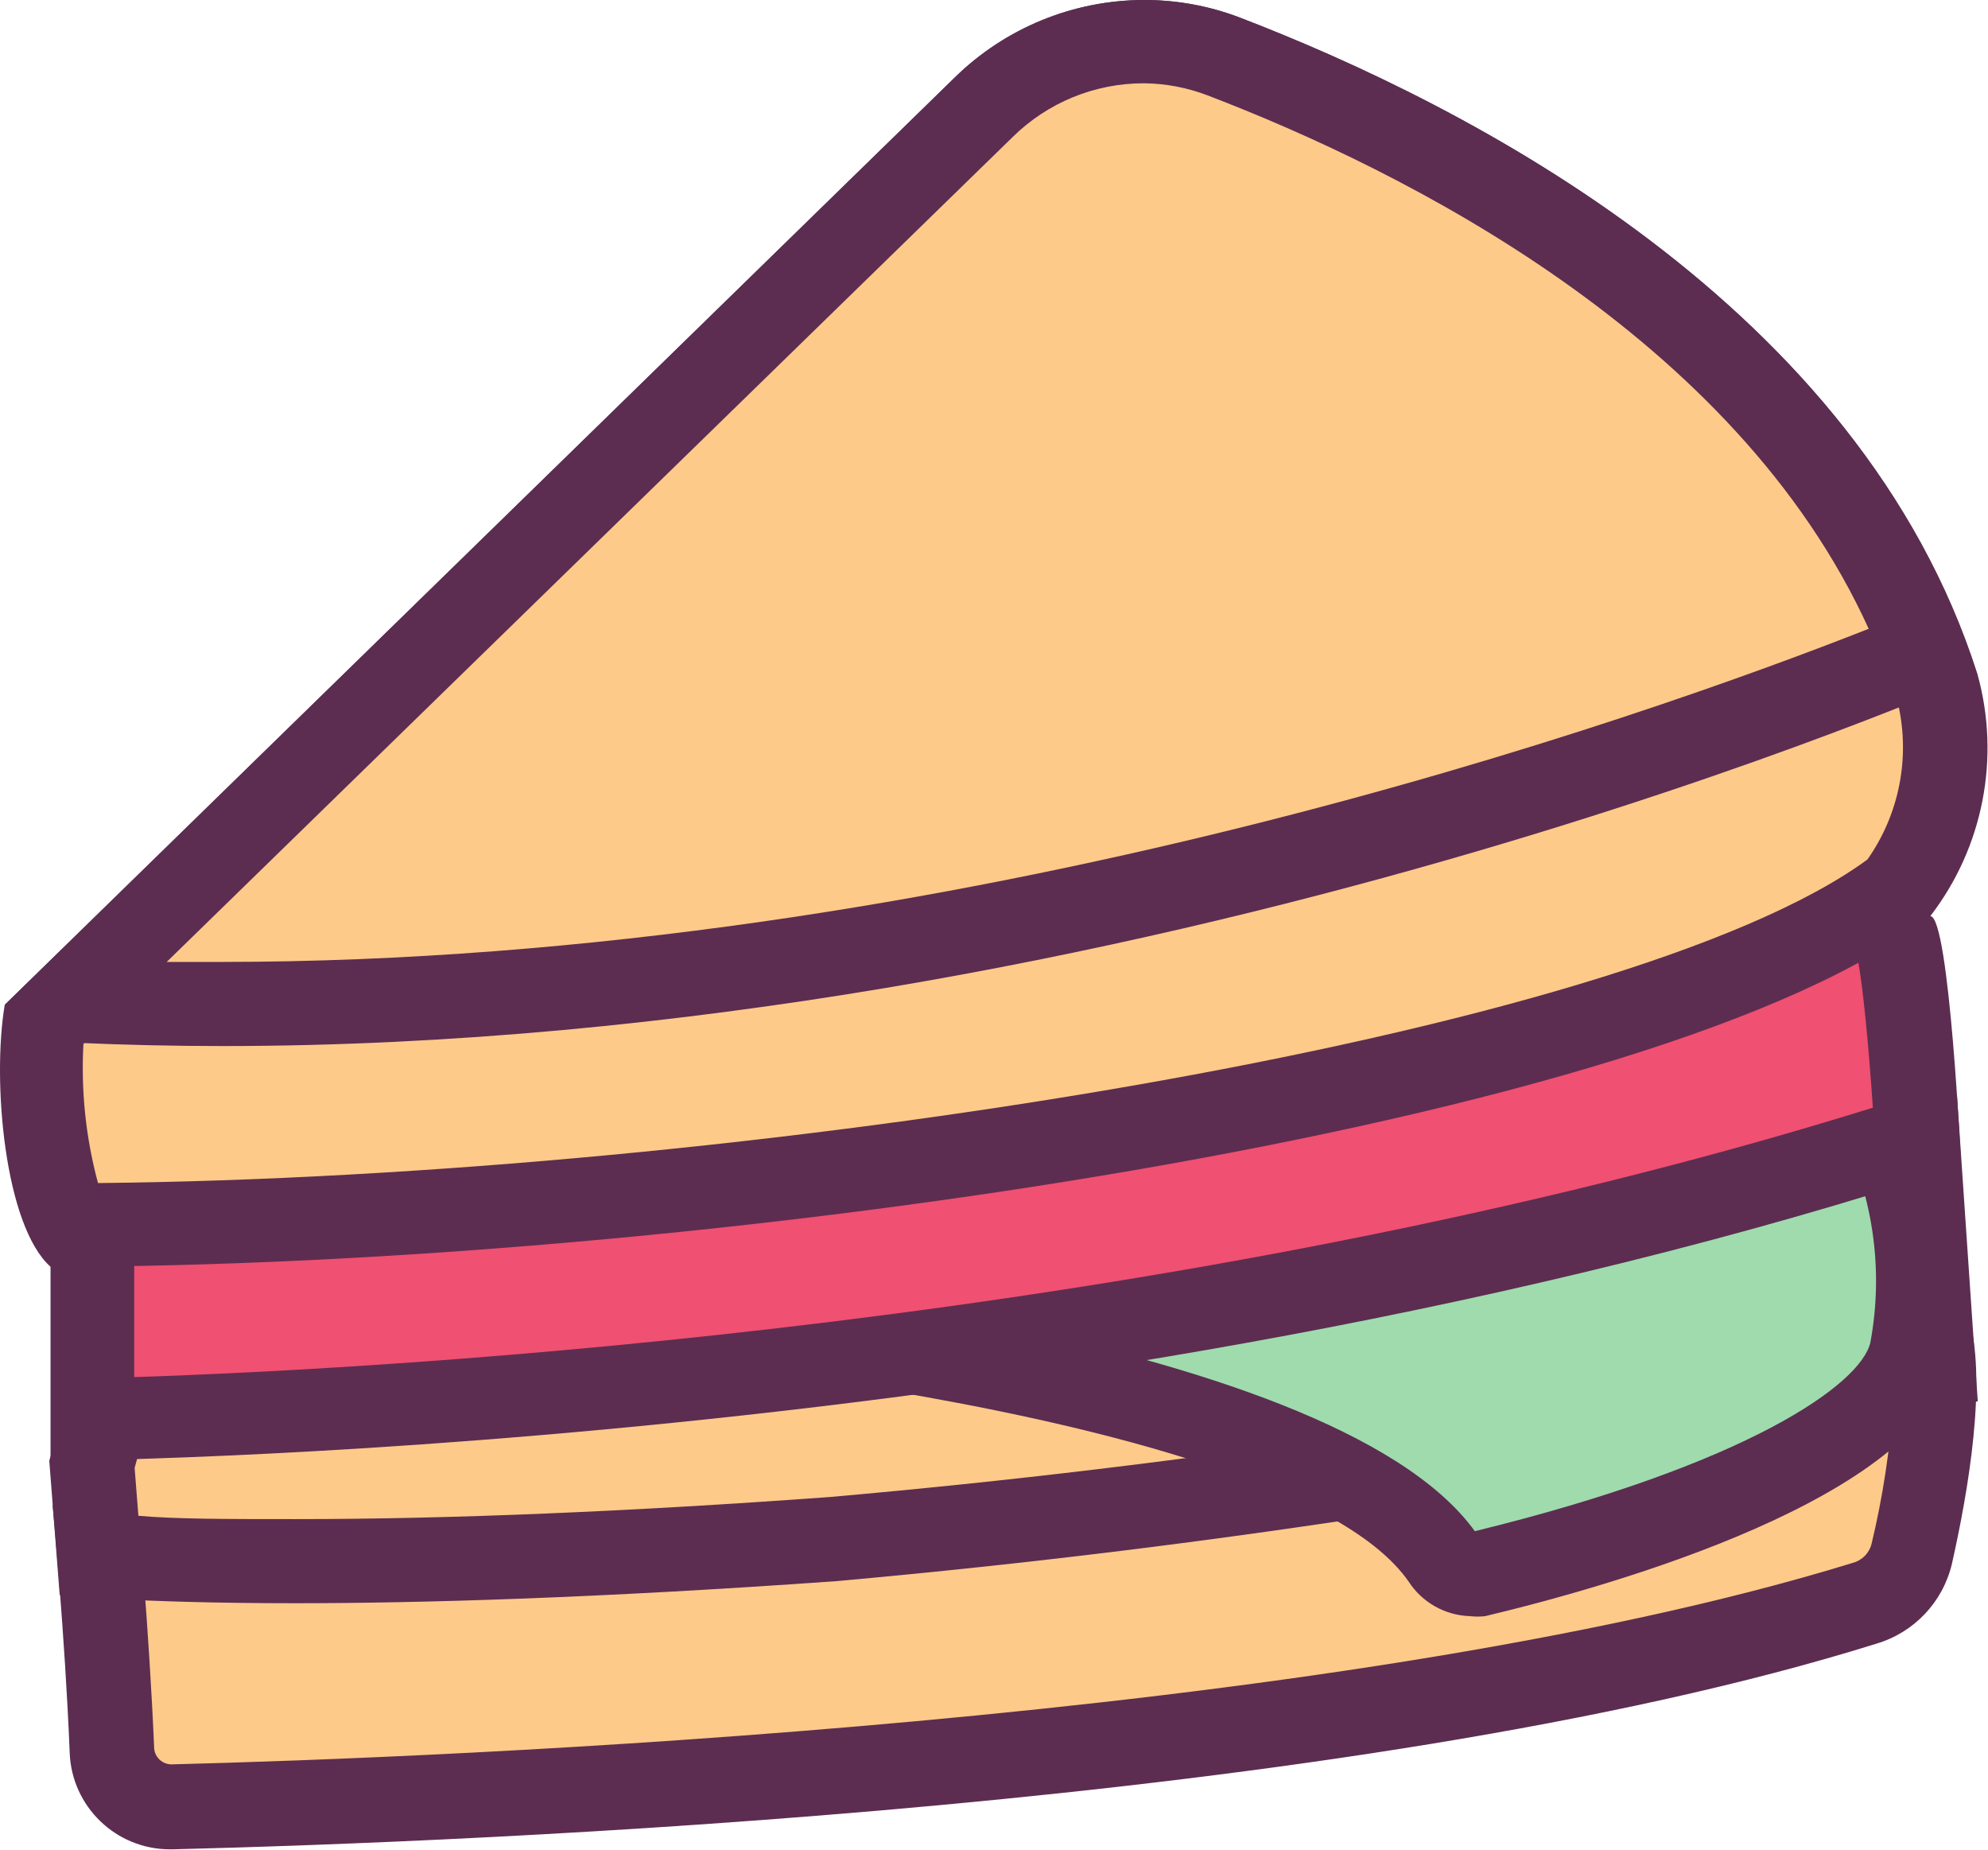
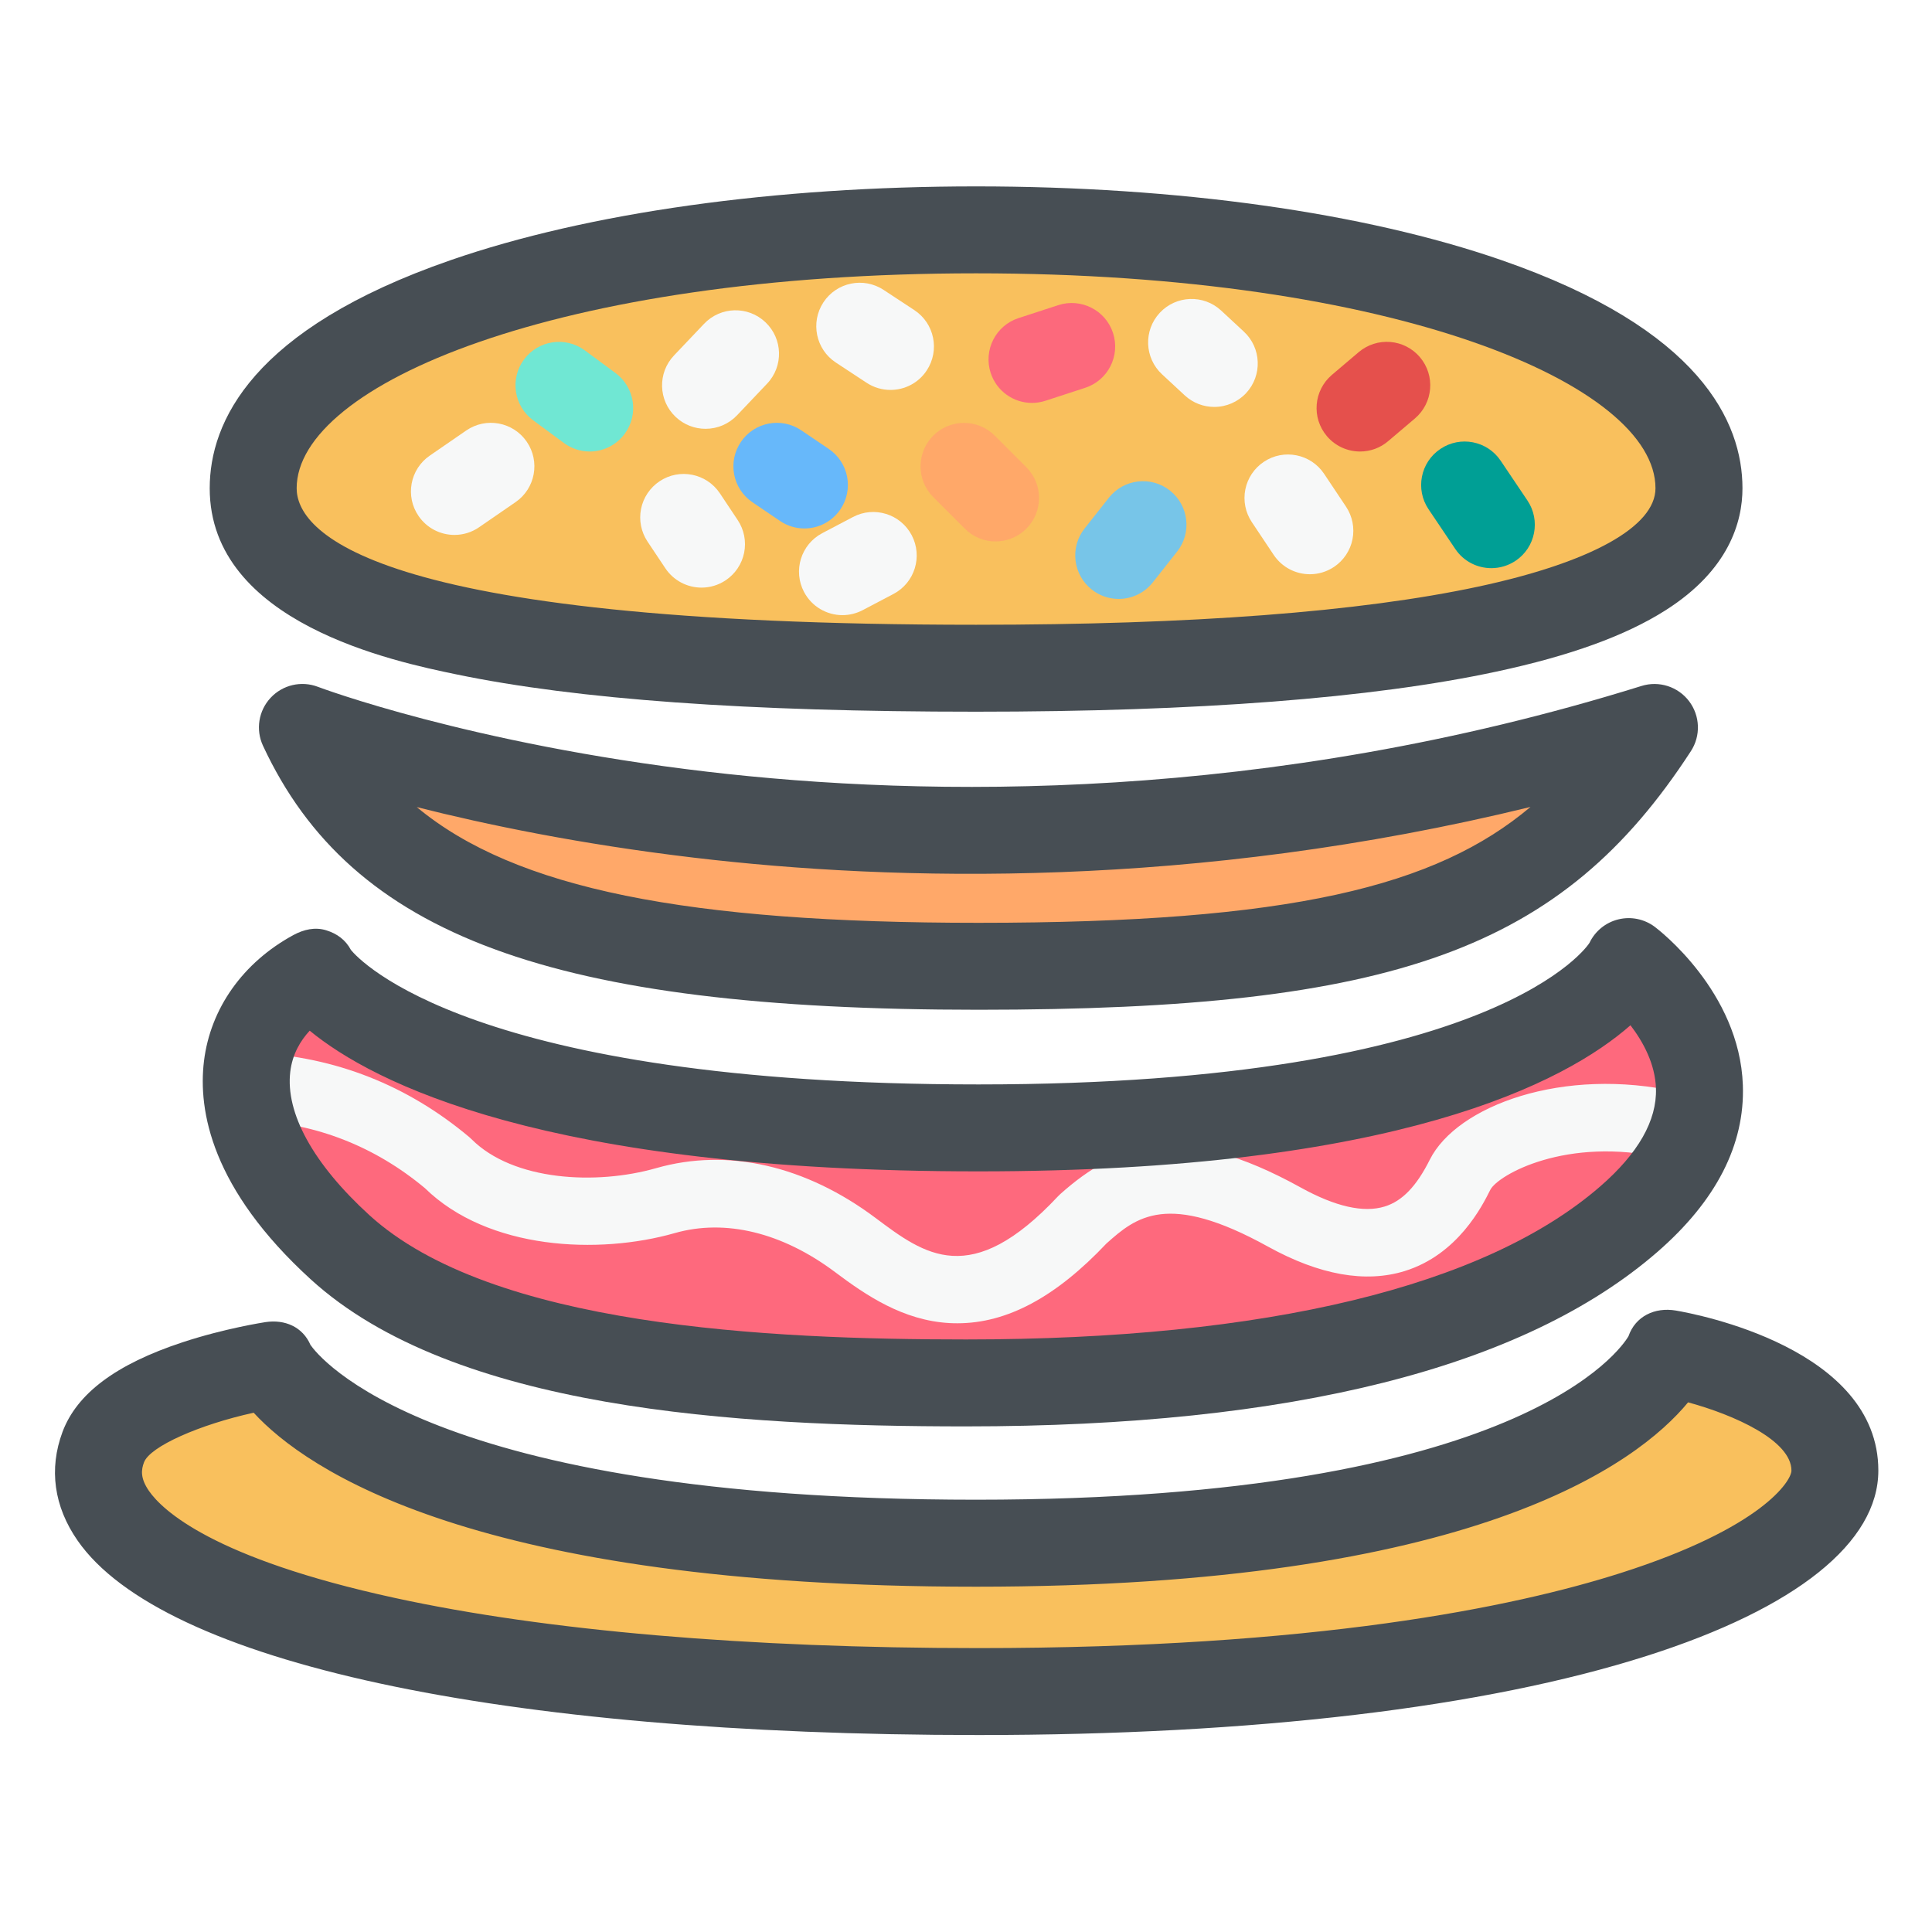
- <svg xmlns="http://www.w3.org/2000/svg" t="1716973553788" class="icon" viewBox="0 0 1101 1024" version="1.1" p-id="7132" width="215.039" height="200">
-   <path d="M94.854 1000.02A32.512 32.512 0 0 1 62.342 968.43c-1.845-41.965-5.303-88.542-7.609-115.289l1016.851-102.607a391.984 391.984 0 0 1-12.451 109.294 37.815 37.815 0 0 1-26.055 27.439c-290.529 89.926-790.884 109.064-937.532 112.983z" fill="#FDCA89" p-id="7133" />
-   <path d="M1048.526 776.128a472.455 472.455 0 0 1-11.99 78.627 14.526 14.526 0 0 1-10.376 10.607C737.937 954.134 240.81 973.272 94.854 976.962A9.684 9.684 0 0 1 85.4 968.43c-1.383-32.512-3.689-67.329-5.764-93.845l968.43-97.765m41.735-50.497l-1060.661 106.988s6.917 73.324 9.454 137.194a55.569 55.569 0 0 0 55.569 53.494h1.383c164.633-4.15 653.229-23.058 943.758-113.906a60.642 60.642 0 0 0 41.735-44.271c8.762-38.968 20.06-102.377 8.762-138.347z" fill="#5C2D51" p-id="7134" />
-   <path d="M164.258 864.209c-53.264 0-89.003-1.614-108.833-2.998l-3.92-50.727 17.755-64.562c106.988-17.524 769.441-124.974 961.513-124.974A248.794 248.794 0 0 1 1060.747 622.563l9.223 135.35A4737.006 4737.006 0 0 1 461.243 851.758c-111.369 8.301-211.21 12.451-296.985 12.451z" fill="#FDCA89" p-id="7135" />
-   <path d="M1030.541 644.006h9.454l6.456 95.46a4663.22 4663.22 0 0 1-587.053 89.464c-110.678 8.07-210.057 12.221-295.371 12.221-38.045 0-67.098 0-87.389-1.845l-2.075-26.517 12.682-46.116c141.806-23.058 760.909-122.207 943.066-122.207m0-46.116c-212.363 0-979.959 127.741-979.959 127.741l-23.058 82.778 5.764 74.246s40.351 4.612 130.277 4.612c69.174 0 167.169-2.767 299.752-12.221a4786.811 4786.811 0 0 0 632.246-99.61l-11.529-169.706c-4.15-5.764-23.058-8.301-53.033-8.301z" fill="#5C2D51" p-id="7136" />
-   <path d="M814.028 872.049a19.138 19.138 0 0 1-14.988-9.223c-48.421-69.174-234.96-107.219-367.312-125.435l597.66-141.114a219.972 219.972 0 0 1 28.592 152.643c-10.145 42.426-102.607 89.464-241.185 122.668z" fill="#9FDBAD" p-id="7137" />
-   <path d="M1017.629 622.563a186.538 186.538 0 0 1 18.216 120.823c-5.303 23.058-68.021 67.56-219.05 104.452-40.582-56.031-155.41-92.231-267.702-115.289L1017.629 622.563m23.058-52.802l-744.769 175.701s415.041 31.128 484.215 130.277a41.965 41.965 0 0 0 33.895 19.138 36.201 36.201 0 0 0 8.531 0c72.402-17.293 240.263-65.254 258.248-139.731 23.058-96.151-40.351-184.463-40.351-184.463z" fill="#5C2D51" p-id="7138" />
-   <path d="M51.274 688.969L46.202 682.744a9.223 9.223 0 0 1 0-6.226c0-3.92 7.379-10.376 21.674-16.602C163.105 617.49 392.069 564.457 576.532 530.331a2724.747 2724.747 0 0 1 416.886-46.116 407.202 407.202 0 0 1 44.502 2.075 67.79 67.79 0 0 1 6.687 23.058 32.281 32.281 0 0 0 5.764 14.296 855.216 855.216 0 0 1 10.837 107.68C640.402 764.599 161.491 783.968 51.274 786.273z" fill="#F05071" p-id="7139" />
-   <path d="M994.341 507.273h27.669v5.073a57.875 57.875 0 0 0 6.917 19.369c2.767 13.835 5.995 47.269 8.301 81.625-388.525 121.054-822.704 144.573-962.896 149.184v-80.472h1.845c94.537-41.735 322.81-94.307 505.659-127.741a2700.305 2700.305 0 0 1 412.736-46.116m0-46.116A2730.511 2730.511 0 0 0 573.304 507.273c-178.237 32.512-415.041 85.775-516.035 130.969-55.8 24.672-29.283 58.106-29.283 58.106v112.522S595.901 807.025 1086.111 645.62c0 0-6.456-138.347-17.063-138.347 0 0-4.15-42.196-24.441-44.963a406.741 406.741 0 0 0-50.266-1.153z" fill="#5C2D51" p-id="7140" />
-   <path d="M38.823 678.363a227.812 227.812 0 0 1-14.526-110.908l520.416-507.273A126.126 126.126 0 0 1 633.485 23.058a124.512 124.512 0 0 1 44.732 8.301c120.823 46.116 332.494 153.104 395.212 349.557a129.355 129.355 0 0 1-21.213 111.369c-139.731 105.605-644.928 184.463-1013.393 186.077z" fill="#FDCA89" p-id="7141" />
-   <path d="M633.485 46.116a101.455 101.455 0 0 1 35.279 6.687c118.056 44.732 322.81 147.801 382.53 335.031v2.306a107.911 107.911 0 0 1-17.063 85.775C899.342 574.833 408.21 651.615 54.272 655.074A244.874 244.874 0 0 1 46.202 578.061L560.853 75.861A103.299 103.299 0 0 1 633.485 46.116m0-46.116a150.107 150.107 0 0 0-104.683 42.888L2.622 556.386c-7.148 42.426 0 122.437 25.364 145.034 356.705 0 894.414-77.474 1041.062-194.147a152.643 152.643 0 0 0 26.055-134.197C1029.85 168.784 812.645 58.106 686.518 9.685a147.801 147.801 0 0 0-53.033-9.684z" fill="#5C2D51" p-id="7142" />
-   <path d="M123.445 556.156c-27.208 0-54.186 0-80.702-1.845a3.689 3.689 0 0 1-2.536-0.922L544.943 59.259A126.126 126.126 0 0 1 633.485 23.058a124.512 124.512 0 0 1 44.732 8.301c116.673 44.732 318.198 145.956 388.064 329.727-92.693 38.045-502.431 195.069-942.836 195.069z" fill="#FDCA89" p-id="7143" />
-   <path d="M633.485 46.116a101.455 101.455 0 0 1 35.279 6.687c108.372 41.504 292.374 133.044 366.159 295.371-122.207 48.191-503.814 184.463-912.63 184.463H92.317L560.853 75.861A103.299 103.299 0 0 1 633.485 46.116m0-46.116a150.107 150.107 0 0 0-104.683 42.888L2.622 556.386c23.058 1.845 15.91 20.06 38.968 20.983q41.043 1.845 81.625 1.845c509.809 0 971.889-205.445 971.889-205.445C1029.85 168.784 812.645 58.106 686.518 9.685a147.801 147.801 0 0 0-53.033-9.684z" fill="#5C2D51" p-id="7144" />
+ <svg xmlns="http://www.w3.org/2000/svg" t="1718977505494" class="icon" viewBox="0 0 1024 1024" version="1.1" p-id="1548" width="200" height="200">
+   <path d="M900.506 258.79c0 71.936-171.546 95.386-383.155 95.386s-383.155-19.738-383.155-95.386c0-81.792 171.546-136.96 383.155-136.96s383.155 55.168 383.155 136.96z" fill="#F9C05D" p-id="1549" />
+   <path d="M160.282 385.562s321.664 123.034 716.621 0c-62.106 95.565-141.594 126.592-358.298 126.592S202.522 476.288 160.282 385.562z" fill="#FFA869" p-id="1550" />
+   <path d="M166.502 515.84s49.69 81.971 352.102 81.971 344.653-88.141 344.653-88.141 84.454 63.309 0 136.576-239.181 86.733-351.206 86.733-261.018-7.347-331.802-71.936-57.216-121.6-13.747-145.203z" fill="#FE697D" p-id="1551" />
+   <path d="M144.128 723.558s47.206 94.387 373.197 94.387 367.002-100.608 367.002-100.608 88.192 14.899 88.192 62.106-132.89 117.12-453.939 117.12-489.19-61.67-463.872-129.536c11.878-31.821 89.421-43.469 89.421-43.469z" fill="#F9C05D" p-id="1552" />
+   <path d="M517.35 377.216c-121.242 0-211.405-6.477-275.61-19.814-32.307-6.707-130.586-27.11-130.586-98.611 0-34.97 22.17-84.352 127.718-120.909 72.755-25.19 171.648-39.091 278.477-39.091 106.803 0 205.722 13.875 278.477 39.091 105.574 36.557 127.718 85.939 127.718 120.909 0 17.69-7.066 43.29-40.806 64.691-21.248 13.491-50.56 24.115-89.626 32.486-65.766 14.106-158.541 21.248-275.763 21.248z m0-232.346c-222.438 0-360.115 59.136-360.115 113.92 0 21.76 35.098 72.346 360.115 72.346 113.971 0 203.52-6.81 266.086-20.198 59.75-12.8 94.003-31.795 94.003-52.147 0.026-54.784-137.651-113.92-360.09-113.92z" fill="#474E54" p-id="1553" />
+   <path d="M518.579 535.194c-226.022 0-332.339-39.219-379.187-139.93a23.009 23.009 0 0 1 4.045-25.421 23.014 23.014 0 0 1 25.062-5.811c0.794 0.307 80.41 30.234 206.285 44.979 115.84 13.568 295.782 16.691 495.258-45.44 9.267-2.893 19.354 0.358 25.216 8.09a23.032 23.032 0 0 1 0.947 26.47c-68.275 105.037-156.493 137.062-377.626 137.062zM220.902 427.776c52.173 43.443 143.846 61.338 297.677 61.338 165.632 0 242.688-19.328 292.608-61.414-178.586 43.648-336.998 39.501-443.418 26.88-60.493-7.168-110.362-17.562-146.867-26.803z" fill="#474E54" p-id="1554" />
+   <path d="M507.469 701.363c-1.382 0-2.765-0.026-4.173-0.102-24.602-1.357-44.211-14.643-60.672-27.008-27.981-20.992-58.138-28.339-84.915-20.71-40.448 11.571-98.995 8.986-132.506-23.808-26.573-22.144-57.472-34.253-91.904-35.968-9.882-0.486-17.485-8.909-16.998-18.79a17.856 17.856 0 0 1 18.79-16.998c42.65 2.125 80.922 17.203 113.741 44.8 0.384 0.333 0.768 0.666 1.126 1.05 22.118 22.093 65.997 24.422 97.92 15.283 37.811-10.803 79.104-1.382 116.275 26.496 25.933 19.43 50.406 37.811 96.64-11.571 0.358-0.384 0.742-0.742 1.126-1.101 30.694-27.469 64.128-38.605 127.437-3.558 18.381 10.163 33.382 13.568 44.595 10.086 9.267-2.867 16.845-10.752 23.859-24.781 14.234-28.493 70.63-49.69 131.866-35.866a17.894 17.894 0 0 1 13.517 21.427c-2.176 9.651-11.802 15.693-21.427 13.517-51.584-11.674-87.962 9.037-91.904 16.922-4.224 8.474-17.126 34.227-45.286 42.982-20.89 6.477-45.286 2.125-72.55-12.954-53.35-29.517-69.965-15.59-85.606-1.613-26.803 28.39-52.659 42.266-78.95 42.266z" fill="#F7F8F8" p-id="1555" />
+   <path d="M512.026 756.019c-121.933 0-271.616-8.858-347.341-77.952-52.557-47.949-59.776-89.37-56.576-115.635 3.405-27.955 20.685-52.326 47.411-66.842 5.478-2.97 11.469-4.352 17.408-2.509 5.786 1.792 10.24 5.094 13.082 10.419 4.301 5.248 63.821 71.27 332.595 71.27 275.533 0 323.507-74.317 323.866-75.059a23.022 23.022 0 0 1 34.586-8.474c1.843 1.382 44.928 34.227 46.694 83.866 1.126 31.616-14.157 61.414-45.414 88.55-70.63 61.286-193.894 92.365-366.31 92.365zM164.147 546.278c-4.915 5.299-9.165 12.416-10.291 21.709-2.662 21.939 12.211 48.947 41.882 76.032 64.768 59.085 211.533 65.92 316.288 65.92 158.746 0 274.97-28.032 336.102-81.101 20.147-17.485 30.08-34.918 29.568-51.866-0.41-13.158-6.861-24.883-13.517-33.562-34.381 30.234-123.622 77.44-345.626 77.44-230.016 0-320.922-47.053-354.406-74.573z m22.042-42.394z" fill="#474E54" p-id="1556" />
+   <path d="M518.579 919.603c-254.157 0-432.666-38.528-477.466-103.091-12.544-18.048-15.283-37.965-7.987-57.549 7.603-20.352 28.365-35.891 63.514-47.488 22.477-7.424 43.187-10.573 44.058-10.726 10.342-1.562 19.738 2.56 23.859 12.083 3.942 5.734 62.131 82.048 352.768 82.048 289.638 0 342.298-80.666 345.805-86.656 3.661-10.573 13.926-15.488 25.037-13.619 10.982 1.869 107.392 20.019 107.392 84.813 0 38.118-43.546 73.011-122.624 98.202-86.093 27.469-208.614 41.984-354.355 41.984zM134.451 748.774c-28.493 6.221-54.989 17.843-58.138 26.317-1.434 3.814-2.099 8.294 2.662 15.155 6.989 10.061 33.664 35.712 130.458 56.73 80 17.382 186.906 26.547 309.171 26.547 178.176 0 283.443-21.632 340.378-39.782 75.162-23.962 90.522-48.947 90.522-54.298 0-16.026-30.566-29.594-54.784-36.173-27.008 32.691-113.869 97.715-377.344 97.715-265.856 0-355.251-62.131-382.925-92.211z m13.107-2.432z m17.178-33.101z m698.266-4.582z" fill="#474E54" p-id="1557" />
+   <path d="M312.55 239.309c-4.736 0-9.523-1.459-13.645-4.506l-16.307-12.032c-10.24-7.552-12.442-21.965-4.89-32.205s21.965-12.416 32.205-4.89l16.307 12.032c10.24 7.552 12.442 21.965 4.89 32.205a23.004 23.004 0 0 1-18.56 9.395z" fill="#70E7D3" p-id="1558" />
+   <path d="M240.87 283.52c-7.322 0-14.515-3.482-18.995-9.984a23.037 23.037 0 0 1 5.914-32.051l19.328-13.312c10.47-7.219 24.832-4.582 32.051 5.914s4.582 24.832-5.914 32.051l-19.328 13.312a22.845 22.845 0 0 1-13.056 4.07zM371.84 311.45c-7.45 0-14.746-3.61-19.2-10.266l-9.446-14.157a23.025 23.025 0 0 1 6.4-31.949c10.573-7.066 24.883-4.198 31.949 6.374l9.446 14.182a23.025 23.025 0 0 1-6.4 31.949 22.958 22.958 0 0 1-12.749 3.866z" fill="#F7F8F8" p-id="1559" />
+   <path d="M426.317 280.09c-4.454 0-8.934-1.28-12.877-3.968l-14.592-9.882a23.03 23.03 0 0 1-6.17-32c7.117-10.547 21.453-13.312 32-6.17l14.592 9.882a23.03 23.03 0 0 1 6.17 32 23.025 23.025 0 0 1-19.123 10.138z" fill="#67B8FA" p-id="1560" />
+   <path d="M446.541 326.042c-8.294 0-16.282-4.48-20.403-12.314-5.914-11.264-1.613-25.19 9.651-31.13l16.307-8.576c11.264-5.939 25.19-1.613 31.13 9.651 5.914 11.264 1.613 25.19-9.651 31.13l-16.307 8.576a23.245 23.245 0 0 1-10.726 2.662zM373.939 227.277c-5.683 0-11.392-2.099-15.846-6.323-9.242-8.755-9.626-23.347-0.845-32.563l15.898-16.742c8.755-9.242 23.347-9.626 32.563-0.845 9.242 8.755 9.626 23.347 0.845 32.563l-15.898 16.742a22.938 22.938 0 0 1-16.717 7.168zM471.962 206.669c-4.352 0-8.73-1.229-12.646-3.789l-16.307-10.726c-10.624-6.989-13.568-21.274-6.579-31.923 6.989-10.624 21.274-13.568 31.898-6.579l16.307 10.726c10.624 6.989 13.568 21.274 6.579 31.923-4.403 6.733-11.75 10.368-19.251 10.368z" fill="#F7F8F8" p-id="1561" />
+   <path d="M527.667 286.976c-5.888 0-11.802-2.253-16.282-6.758l-16.742-16.742c-8.986-8.986-8.986-23.578 0-32.589a23.068 23.068 0 0 1 32.589 0l16.742 16.742c8.986 8.986 8.986 23.578 0 32.589a23.055 23.055 0 0 1-16.307 6.758z" fill="#FFA869" p-id="1562" />
+   <path d="M546.97 213.555c-9.702 0-18.714-6.17-21.888-15.898-3.942-12.109 2.662-25.114 14.746-29.056l21.043-6.861c12.083-3.942 25.114 2.662 29.056 14.746 3.942 12.109-2.662 25.114-14.746 29.056l-21.043 6.861c-2.381 0.768-4.787 1.152-7.168 1.152z" fill="#FC697C" p-id="1563" />
+   <path d="M643.584 215.68c-5.606 0-11.238-2.048-15.667-6.144l-12.032-11.162c-9.318-8.653-9.856-23.245-1.203-32.563 8.653-9.318 23.245-9.856 32.563-1.203l12.032 11.162c9.318 8.653 9.856 23.245 1.203 32.563a23.022 23.022 0 0 1-16.896 7.347z" fill="#F7F8F8" p-id="1564" />
+   <path d="M592.922 317.44c-4.992 0-10.035-1.613-14.259-4.966-9.984-7.885-11.699-22.374-3.814-32.358l12.877-16.307c7.885-9.984 22.374-11.699 32.358-3.814 9.984 7.885 11.699 22.374 3.814 32.358l-12.877 16.307a22.95 22.95 0 0 1-18.099 8.781z" fill="#77C5E8" p-id="1565" />
+   <path d="M694.272 304.358c-7.45 0-14.746-3.61-19.2-10.266l-11.597-17.382a23.025 23.025 0 0 1 6.4-31.949c10.573-7.066 24.883-4.198 31.949 6.4l11.597 17.382a23.025 23.025 0 0 1-6.4 31.949 22.958 22.958 0 0 1-12.749 3.866z" fill="#F7F8F8" p-id="1566" />
+   <path d="M720.87 239.309c-6.528 0-13.03-2.765-17.587-8.141-8.243-9.702-7.04-24.243 2.662-32.486l14.182-12.032a23.014 23.014 0 0 1 32.461 2.662c8.243 9.702 7.04 24.243-2.662 32.486l-14.182 12.032a22.771 22.771 0 0 1-14.874 5.478z" fill="#E5504C" p-id="1567" />
+   <path d="M790.451 301.133c-7.398 0-14.694-3.558-19.123-10.163l-14.157-21.043c-7.117-10.547-4.326-24.883 6.246-31.974 10.547-7.117 24.883-4.326 31.974 6.246l14.157 21.043c7.117 10.547 4.326 24.883-6.246 31.974a23.078 23.078 0 0 1-12.851 3.917z" fill="#009F95" p-id="1568" />
</svg>
